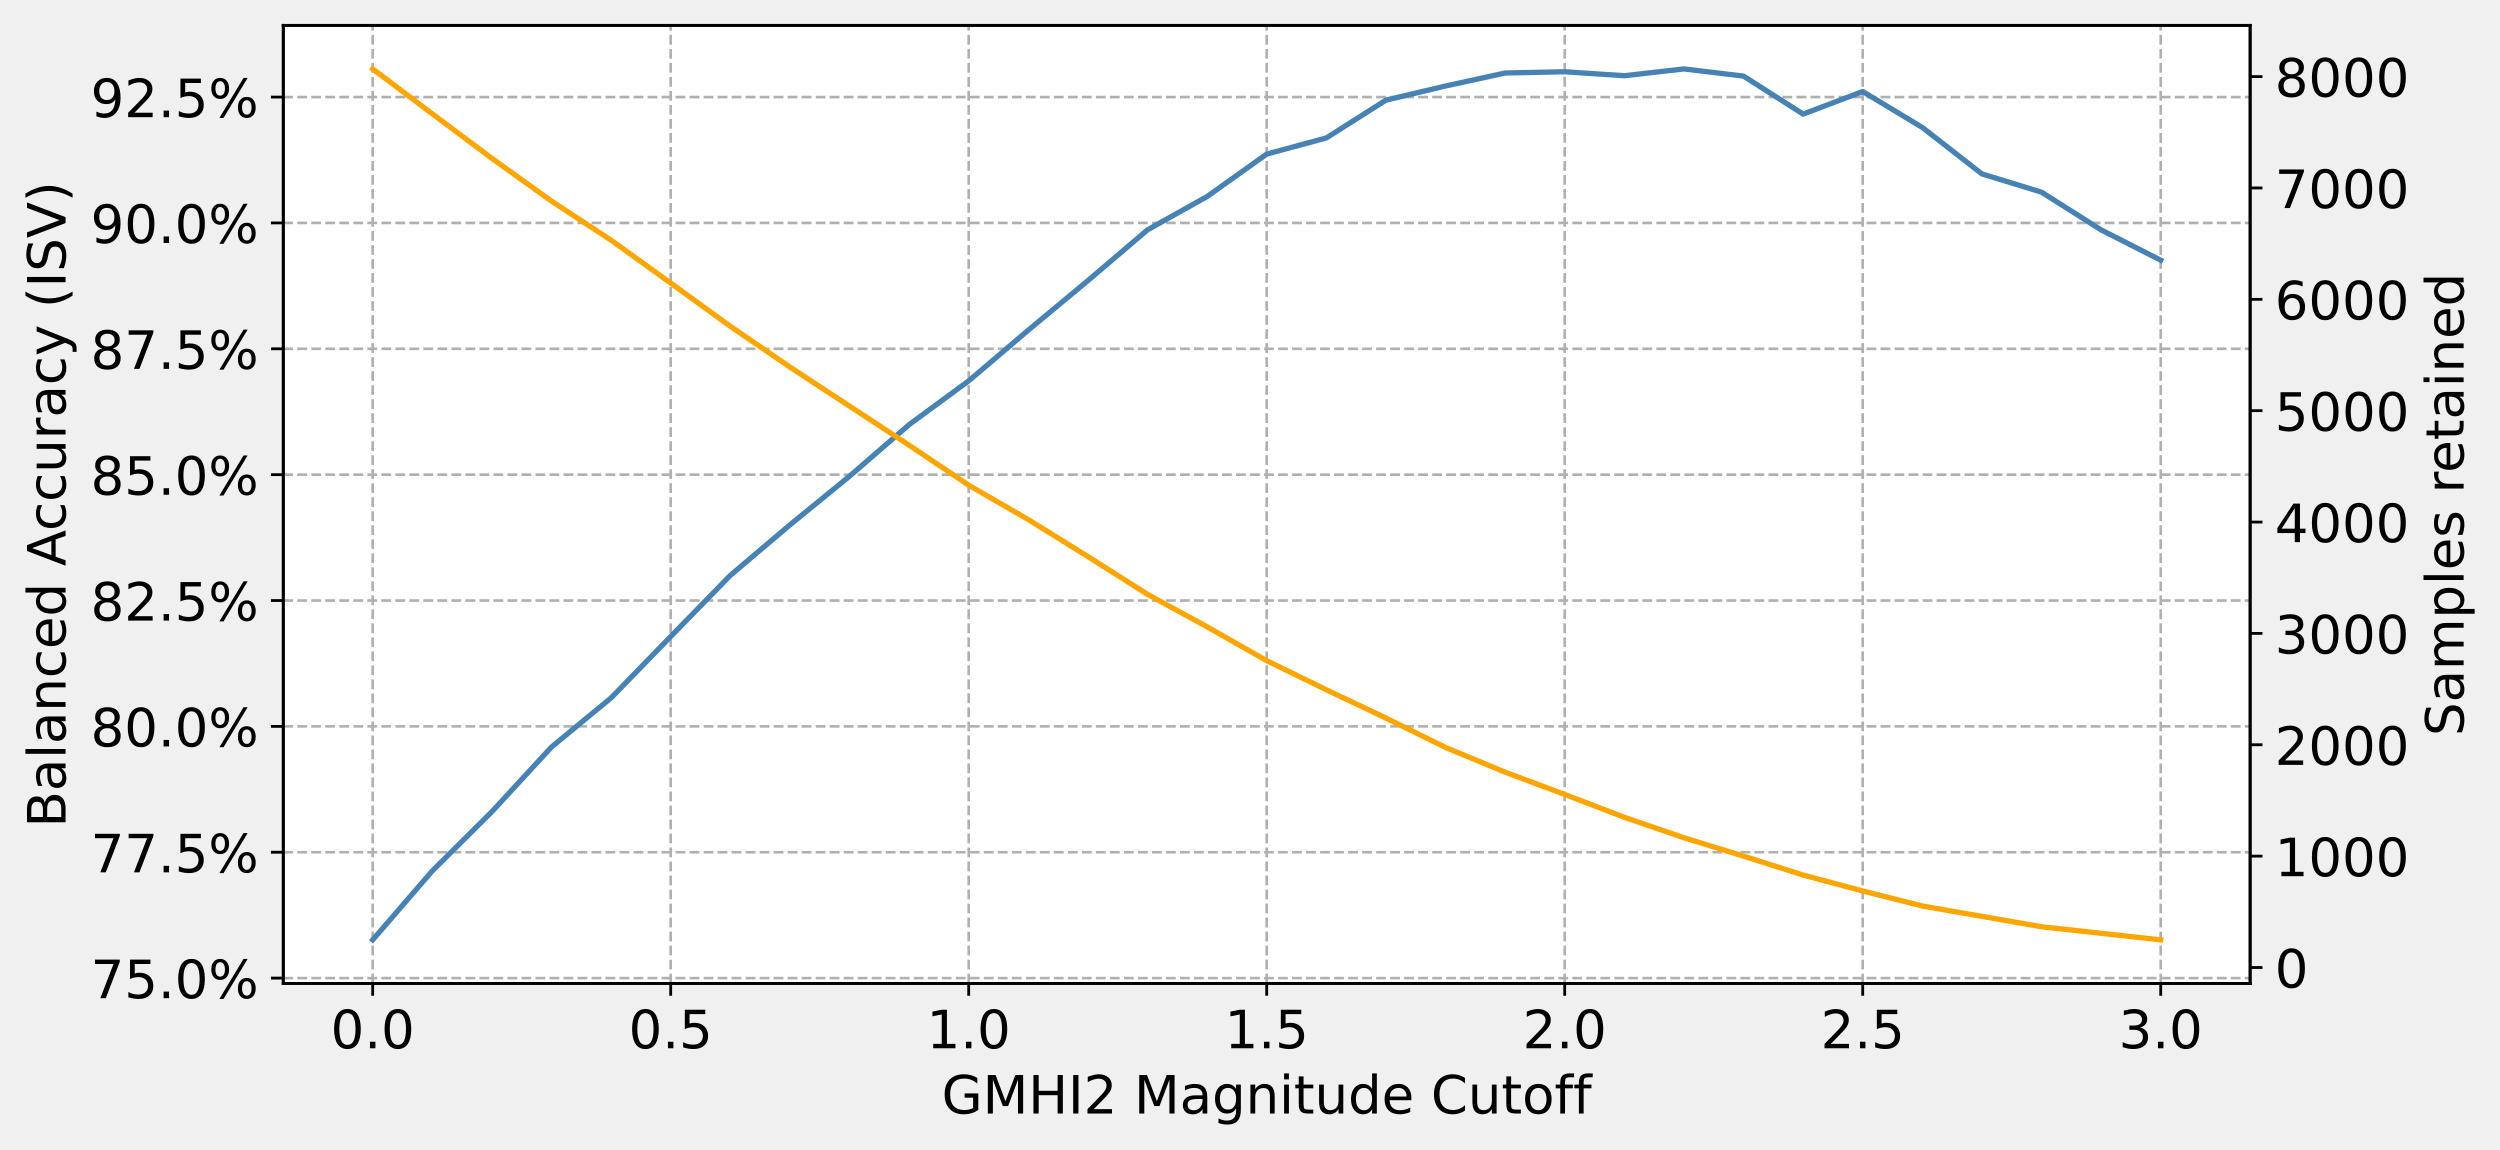
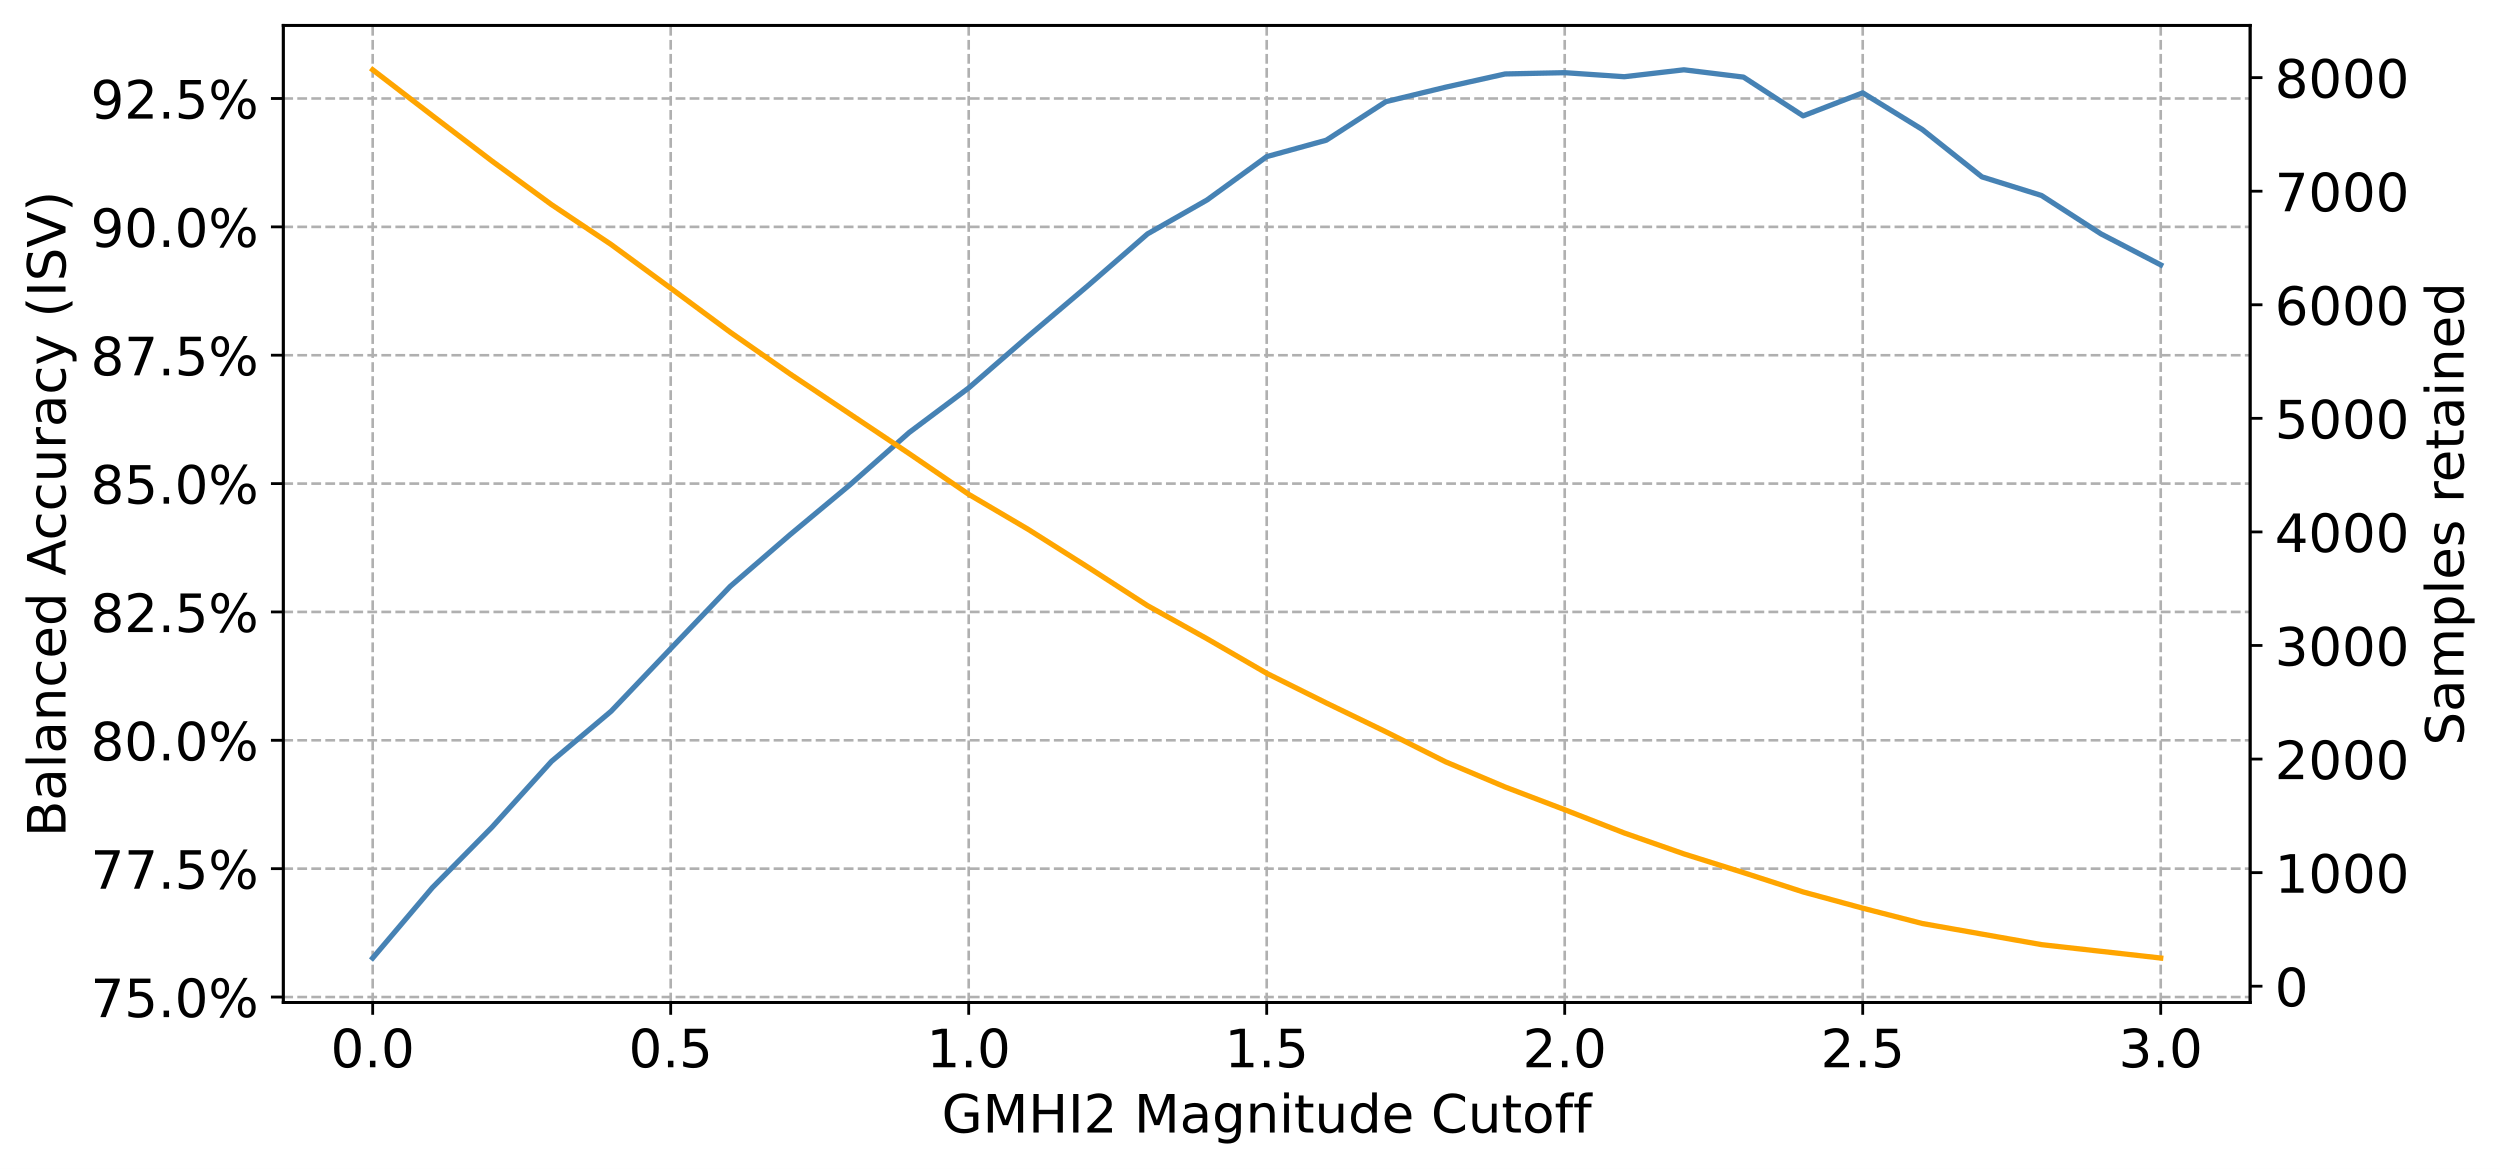
- <svg xmlns="http://www.w3.org/2000/svg" xmlns:xlink="http://www.w3.org/1999/xlink" height="326.234pt" version="1.1" viewBox="0 0 709.26 326.234" width="709.26pt">
+ <svg xmlns="http://www.w3.org/2000/svg" xmlns:xlink="http://www.w3.org/1999/xlink" width="709.26pt" height="331.634pt" viewBox="0 0 709.26 331.634" version="1.1">
  <defs>
-     <style type="text/css">*{stroke-linecap:butt;stroke-linejoin:round;}</style>
+     <style type="text/css">*{stroke-linejoin: round; stroke-linecap: butt}</style>
  </defs>
  <g id="figure_1">
    <g id="patch_1">
-       <path d="M 0 326.234  L 709.26 326.234  L 709.26 0  L 0 0  z " style="fill:none;" />
+       <path d="M 0 331.634  L 709.26 331.634  L 709.26 0  L 0 0  z " style="fill: #ffffff" />
    </g>
    <g id="axes_1">
      <g id="patch_2">
-         <path d="M 80.368 279  L 638.368 279  L 638.368 7.2  L 80.368 7.2  z " style="fill:#ffffff;" />
+         <path d="M 80.368 284.4  L 638.368 284.4  L 638.368 7.2  L 80.368 7.2  z " style="fill: #ffffff" />
      </g>
      <g id="matplotlib.axis_1">
        <g id="xtick_1">
          <g id="line2d_1">
-             <path clip-path="url(#p779a59336a)" d="M 105.732 279  L 105.732 7.2  " style="fill:none;stroke:#b0b0b0;stroke-dasharray:2.775,1.2;stroke-dashoffset:0;stroke-width:0.75;" />
+             <path d="M 105.732 284.4  L 105.732 7.2  " clip-path="url(#pf8bed04557)" style="fill: none; stroke-dasharray: 2.775,1.2; stroke-dashoffset: 0; stroke: #b0b0b0; stroke-width: 0.75" />
          </g>
          <g id="line2d_2">
            <defs>
-               <path d="M 0 0  L 0 3.5  " id="mf82a511b6c" style="stroke:#000000;stroke-width:0.8;" />
+               <path id="m801dc76830" d="M 0 0  L 0 3.5  " style="stroke: #000000; stroke-width: 0.8" />
            </defs>
            <g>
-               <use style="stroke:#000000;stroke-width:0.8;" x="105.732" xlink:href="#mf82a511b6c" y="279" />
+               <use xlink:href="#m801dc76830" x="105.732" y="284.4" style="stroke: #000000; stroke-width: 0.8" />
            </g>
          </g>
          <g id="text_1">
-             <text style="font-family:DejaVu Sans;font-size:15px;font-stretch:normal;font-style:normal;font-weight:normal;text-anchor:middle;" transform="rotate(-0, 105.7316, 297.3977)" x="105.732" y="297.398">0.0</text>
+             <text style="font: 15px 'DejaVu Sans', 'Bitstream Vera Sans', 'Computer Modern Sans Serif', 'Lucida Grande', 'Verdana', 'Geneva', 'Lucid', 'Arial', 'Helvetica', 'Avant Garde', sans-serif; text-anchor: middle" x="105.732" y="302.798" transform="rotate(-0 105.7316 302.7977)">0.0</text>
          </g>
        </g>
        <g id="xtick_2">
          <g id="line2d_3">
-             <path clip-path="url(#p779a59336a)" d="M 190.277 279  L 190.277 7.2  " style="fill:none;stroke:#b0b0b0;stroke-dasharray:2.775,1.2;stroke-dashoffset:0;stroke-width:0.75;" />
+             <path d="M 190.277 284.4  L 190.277 7.2  " clip-path="url(#pf8bed04557)" style="fill: none; stroke-dasharray: 2.775,1.2; stroke-dashoffset: 0; stroke: #b0b0b0; stroke-width: 0.75" />
          </g>
          <g id="line2d_4">
            <g>
-               <use style="stroke:#000000;stroke-width:0.8;" x="190.277" xlink:href="#mf82a511b6c" y="279" />
+               <use xlink:href="#m801dc76830" x="190.277" y="284.4" style="stroke: #000000; stroke-width: 0.8" />
            </g>
          </g>
          <g id="text_2">
-             <text style="font-family:DejaVu Sans;font-size:15px;font-stretch:normal;font-style:normal;font-weight:normal;text-anchor:middle;" transform="rotate(-0, 190.2771, 297.3977)" x="190.277" y="297.398">0.5</text>
+             <text style="font: 15px 'DejaVu Sans', 'Bitstream Vera Sans', 'Computer Modern Sans Serif', 'Lucida Grande', 'Verdana', 'Geneva', 'Lucid', 'Arial', 'Helvetica', 'Avant Garde', sans-serif; text-anchor: middle" x="190.277" y="302.798" transform="rotate(-0 190.2771 302.7977)">0.5</text>
          </g>
        </g>
        <g id="xtick_3">
          <g id="line2d_5">
-             <path clip-path="url(#p779a59336a)" d="M 274.823 279  L 274.823 7.2  " style="fill:none;stroke:#b0b0b0;stroke-dasharray:2.775,1.2;stroke-dashoffset:0;stroke-width:0.75;" />
+             <path d="M 274.823 284.4  L 274.823 7.2  " clip-path="url(#pf8bed04557)" style="fill: none; stroke-dasharray: 2.775,1.2; stroke-dashoffset: 0; stroke: #b0b0b0; stroke-width: 0.75" />
          </g>
          <g id="line2d_6">
            <g>
-               <use style="stroke:#000000;stroke-width:0.8;" x="274.823" xlink:href="#mf82a511b6c" y="279" />
+               <use xlink:href="#m801dc76830" x="274.823" y="284.4" style="stroke: #000000; stroke-width: 0.8" />
            </g>
          </g>
          <g id="text_3">
-             <text style="font-family:DejaVu Sans;font-size:15px;font-stretch:normal;font-style:normal;font-weight:normal;text-anchor:middle;" transform="rotate(-0, 274.8225, 297.3977)" x="274.823" y="297.398">1.0</text>
+             <text style="font: 15px 'DejaVu Sans', 'Bitstream Vera Sans', 'Computer Modern Sans Serif', 'Lucida Grande', 'Verdana', 'Geneva', 'Lucid', 'Arial', 'Helvetica', 'Avant Garde', sans-serif; text-anchor: middle" x="274.823" y="302.798" transform="rotate(-0 274.8225 302.7977)">1.0</text>
          </g>
        </g>
        <g id="xtick_4">
          <g id="line2d_7">
-             <path clip-path="url(#p779a59336a)" d="M 359.368 279  L 359.368 7.2  " style="fill:none;stroke:#b0b0b0;stroke-dasharray:2.775,1.2;stroke-dashoffset:0;stroke-width:0.75;" />
+             <path d="M 359.368 284.4  L 359.368 7.2  " clip-path="url(#pf8bed04557)" style="fill: none; stroke-dasharray: 2.775,1.2; stroke-dashoffset: 0; stroke: #b0b0b0; stroke-width: 0.75" />
          </g>
          <g id="line2d_8">
            <g>
-               <use style="stroke:#000000;stroke-width:0.8;" x="359.368" xlink:href="#mf82a511b6c" y="279" />
+               <use xlink:href="#m801dc76830" x="359.368" y="284.4" style="stroke: #000000; stroke-width: 0.8" />
            </g>
          </g>
          <g id="text_4">
-             <text style="font-family:DejaVu Sans;font-size:15px;font-stretch:normal;font-style:normal;font-weight:normal;text-anchor:middle;" transform="rotate(-0, 359.368, 297.3977)" x="359.368" y="297.398">1.5</text>
+             <text style="font: 15px 'DejaVu Sans', 'Bitstream Vera Sans', 'Computer Modern Sans Serif', 'Lucida Grande', 'Verdana', 'Geneva', 'Lucid', 'Arial', 'Helvetica', 'Avant Garde', sans-serif; text-anchor: middle" x="359.368" y="302.798" transform="rotate(-0 359.368 302.7977)">1.5</text>
          </g>
        </g>
        <g id="xtick_5">
          <g id="line2d_9">
-             <path clip-path="url(#p779a59336a)" d="M 443.913 279  L 443.913 7.2  " style="fill:none;stroke:#b0b0b0;stroke-dasharray:2.775,1.2;stroke-dashoffset:0;stroke-width:0.75;" />
+             <path d="M 443.913 284.4  L 443.913 7.2  " clip-path="url(#pf8bed04557)" style="fill: none; stroke-dasharray: 2.775,1.2; stroke-dashoffset: 0; stroke: #b0b0b0; stroke-width: 0.75" />
          </g>
          <g id="line2d_10">
            <g>
-               <use style="stroke:#000000;stroke-width:0.8;" x="443.913" xlink:href="#mf82a511b6c" y="279" />
+               <use xlink:href="#m801dc76830" x="443.913" y="284.4" style="stroke: #000000; stroke-width: 0.8" />
            </g>
          </g>
          <g id="text_5">
-             <text style="font-family:DejaVu Sans;font-size:15px;font-stretch:normal;font-style:normal;font-weight:normal;text-anchor:middle;" transform="rotate(-0, 443.9134, 297.3977)" x="443.913" y="297.398">2.0</text>
+             <text style="font: 15px 'DejaVu Sans', 'Bitstream Vera Sans', 'Computer Modern Sans Serif', 'Lucida Grande', 'Verdana', 'Geneva', 'Lucid', 'Arial', 'Helvetica', 'Avant Garde', sans-serif; text-anchor: middle" x="443.913" y="302.798" transform="rotate(-0 443.9134 302.7977)">2.0</text>
          </g>
        </g>
        <g id="xtick_6">
          <g id="line2d_11">
-             <path clip-path="url(#p779a59336a)" d="M 528.459 279  L 528.459 7.2  " style="fill:none;stroke:#b0b0b0;stroke-dasharray:2.775,1.2;stroke-dashoffset:0;stroke-width:0.75;" />
+             <path d="M 528.459 284.4  L 528.459 7.2  " clip-path="url(#pf8bed04557)" style="fill: none; stroke-dasharray: 2.775,1.2; stroke-dashoffset: 0; stroke: #b0b0b0; stroke-width: 0.75" />
          </g>
          <g id="line2d_12">
            <g>
-               <use style="stroke:#000000;stroke-width:0.8;" x="528.459" xlink:href="#mf82a511b6c" y="279" />
+               <use xlink:href="#m801dc76830" x="528.459" y="284.4" style="stroke: #000000; stroke-width: 0.8" />
            </g>
          </g>
          <g id="text_6">
-             <text style="font-family:DejaVu Sans;font-size:15px;font-stretch:normal;font-style:normal;font-weight:normal;text-anchor:middle;" transform="rotate(-0, 528.4589, 297.3977)" x="528.459" y="297.398">2.5</text>
+             <text style="font: 15px 'DejaVu Sans', 'Bitstream Vera Sans', 'Computer Modern Sans Serif', 'Lucida Grande', 'Verdana', 'Geneva', 'Lucid', 'Arial', 'Helvetica', 'Avant Garde', sans-serif; text-anchor: middle" x="528.459" y="302.798" transform="rotate(-0 528.4589 302.7977)">2.5</text>
          </g>
        </g>
        <g id="xtick_7">
          <g id="line2d_13">
-             <path clip-path="url(#p779a59336a)" d="M 613.004 279  L 613.004 7.2  " style="fill:none;stroke:#b0b0b0;stroke-dasharray:2.775,1.2;stroke-dashoffset:0;stroke-width:0.75;" />
+             <path d="M 613.004 284.4  L 613.004 7.2  " clip-path="url(#pf8bed04557)" style="fill: none; stroke-dasharray: 2.775,1.2; stroke-dashoffset: 0; stroke: #b0b0b0; stroke-width: 0.75" />
          </g>
          <g id="line2d_14">
            <g>
-               <use style="stroke:#000000;stroke-width:0.8;" x="613.004" xlink:href="#mf82a511b6c" y="279" />
+               <use xlink:href="#m801dc76830" x="613.004" y="284.4" style="stroke: #000000; stroke-width: 0.8" />
            </g>
          </g>
          <g id="text_7">
-             <text style="font-family:DejaVu Sans;font-size:15px;font-stretch:normal;font-style:normal;font-weight:normal;text-anchor:middle;" transform="rotate(-0, 613.0043, 297.3977)" x="613.004" y="297.398">3.0</text>
+             <text style="font: 15px 'DejaVu Sans', 'Bitstream Vera Sans', 'Computer Modern Sans Serif', 'Lucida Grande', 'Verdana', 'Geneva', 'Lucid', 'Arial', 'Helvetica', 'Avant Garde', sans-serif; text-anchor: middle" x="613.004" y="302.798" transform="rotate(-0 613.0043 302.7977)">3.0</text>
          </g>
        </g>
        <g id="text_8">
-           <text style="font-family:DejaVu Sans;font-size:15px;font-stretch:normal;font-style:normal;font-weight:normal;text-anchor:middle;" transform="rotate(-0, 359.368, 315.9148)" x="359.368" y="315.915">GMHI2 Magnitude Cutoff</text>
+           <text style="font: 15px 'DejaVu Sans', 'Bitstream Vera Sans', 'Computer Modern Sans Serif', 'Lucida Grande', 'Verdana', 'Geneva', 'Lucid', 'Arial', 'Helvetica', 'Avant Garde', sans-serif; text-anchor: middle" x="359.368" y="321.315" transform="rotate(-0 359.368 321.3148)">GMHI2 Magnitude Cutoff</text>
        </g>
      </g>
      <g id="matplotlib.axis_2">
        <g id="ytick_1">
          <g id="line2d_15">
-             <path clip-path="url(#p779a59336a)" d="M 80.368 277.491  L 638.368 277.491  " style="fill:none;stroke:#b0b0b0;stroke-dasharray:2.775,1.2;stroke-dashoffset:0;stroke-width:0.75;" />
+             <path d="M 80.368 282.861  L 638.368 282.861  " clip-path="url(#pf8bed04557)" style="fill: none; stroke-dasharray: 2.775,1.2; stroke-dashoffset: 0; stroke: #b0b0b0; stroke-width: 0.75" />
          </g>
          <g id="line2d_16">
            <defs>
-               <path d="M 0 0  L -3.5 0  " id="mec820585d6" style="stroke:#000000;stroke-width:0.8;" />
+               <path id="m9737bc3fe7" d="M 0 0  L -3.5 0  " style="stroke: #000000; stroke-width: 0.8" />
            </defs>
            <g>
-               <use style="stroke:#000000;stroke-width:0.8;" x="80.368" xlink:href="#mec820585d6" y="277.491" />
+               <use xlink:href="#m9737bc3fe7" x="80.368" y="282.861" style="stroke: #000000; stroke-width: 0.8" />
            </g>
          </g>
          <g id="text_9">
-             <text style="font-family:DejaVu Sans;font-size:15px;font-stretch:normal;font-style:normal;font-weight:normal;text-anchor:end;" transform="rotate(-0, 73.36797, 283.1897)" x="73.368" y="283.19">75.0%</text>
+             <text style="font: 15px 'DejaVu Sans', 'Bitstream Vera Sans', 'Computer Modern Sans Serif', 'Lucida Grande', 'Verdana', 'Geneva', 'Lucid', 'Arial', 'Helvetica', 'Avant Garde', sans-serif; text-anchor: end" x="73.368" y="288.56" transform="rotate(-0 73.36797 288.5597)">75.0%</text>
          </g>
        </g>
        <g id="ytick_2">
          <g id="line2d_17">
-             <path clip-path="url(#p779a59336a)" d="M 80.368 241.784  L 638.368 241.784  " style="fill:none;stroke:#b0b0b0;stroke-dasharray:2.775,1.2;stroke-dashoffset:0;stroke-width:0.75;" />
+             <path d="M 80.368 246.444  L 638.368 246.444  " clip-path="url(#pf8bed04557)" style="fill: none; stroke-dasharray: 2.775,1.2; stroke-dashoffset: 0; stroke: #b0b0b0; stroke-width: 0.75" />
          </g>
          <g id="line2d_18">
            <g>
-               <use style="stroke:#000000;stroke-width:0.8;" x="80.368" xlink:href="#mec820585d6" y="241.784" />
+               <use xlink:href="#m9737bc3fe7" x="80.368" y="246.444" style="stroke: #000000; stroke-width: 0.8" />
            </g>
          </g>
          <g id="text_10">
-             <text style="font-family:DejaVu Sans;font-size:15px;font-stretch:normal;font-style:normal;font-weight:normal;text-anchor:end;" transform="rotate(-0, 73.36797, 247.4826)" x="73.368" y="247.483">77.5%</text>
+             <text style="font: 15px 'DejaVu Sans', 'Bitstream Vera Sans', 'Computer Modern Sans Serif', 'Lucida Grande', 'Verdana', 'Geneva', 'Lucid', 'Arial', 'Helvetica', 'Avant Garde', sans-serif; text-anchor: end" x="73.368" y="252.143" transform="rotate(-0 73.36797 252.1432)">77.5%</text>
          </g>
        </g>
        <g id="ytick_3">
          <g id="line2d_19">
-             <path clip-path="url(#p779a59336a)" d="M 80.368 206.077  L 638.368 206.077  " style="fill:none;stroke:#b0b0b0;stroke-dasharray:2.775,1.2;stroke-dashoffset:0;stroke-width:0.75;" />
+             <path d="M 80.368 210.028  L 638.368 210.028  " clip-path="url(#pf8bed04557)" style="fill: none; stroke-dasharray: 2.775,1.2; stroke-dashoffset: 0; stroke: #b0b0b0; stroke-width: 0.75" />
          </g>
          <g id="line2d_20">
            <g>
-               <use style="stroke:#000000;stroke-width:0.8;" x="80.368" xlink:href="#mec820585d6" y="206.077" />
+               <use xlink:href="#m9737bc3fe7" x="80.368" y="210.028" style="stroke: #000000; stroke-width: 0.8" />
            </g>
          </g>
          <g id="text_11">
-             <text style="font-family:DejaVu Sans;font-size:15px;font-stretch:normal;font-style:normal;font-weight:normal;text-anchor:end;" transform="rotate(-0, 73.36797, 211.7754)" x="73.368" y="211.775">80.0%</text>
+             <text style="font: 15px 'DejaVu Sans', 'Bitstream Vera Sans', 'Computer Modern Sans Serif', 'Lucida Grande', 'Verdana', 'Geneva', 'Lucid', 'Arial', 'Helvetica', 'Avant Garde', sans-serif; text-anchor: end" x="73.368" y="215.727" transform="rotate(-0 73.36797 215.7266)">80.0%</text>
          </g>
        </g>
        <g id="ytick_4">
          <g id="line2d_21">
-             <path clip-path="url(#p779a59336a)" d="M 80.368 170.369  L 638.368 170.369  " style="fill:none;stroke:#b0b0b0;stroke-dasharray:2.775,1.2;stroke-dashoffset:0;stroke-width:0.75;" />
+             <path d="M 80.368 173.611  L 638.368 173.611  " clip-path="url(#pf8bed04557)" style="fill: none; stroke-dasharray: 2.775,1.2; stroke-dashoffset: 0; stroke: #b0b0b0; stroke-width: 0.75" />
          </g>
          <g id="line2d_22">
            <g>
-               <use style="stroke:#000000;stroke-width:0.8;" x="80.368" xlink:href="#mec820585d6" y="170.369" />
+               <use xlink:href="#m9737bc3fe7" x="80.368" y="173.611" style="stroke: #000000; stroke-width: 0.8" />
            </g>
          </g>
          <g id="text_12">
-             <text style="font-family:DejaVu Sans;font-size:15px;font-stretch:normal;font-style:normal;font-weight:normal;text-anchor:end;" transform="rotate(-0, 73.36797, 176.0683)" x="73.368" y="176.068">82.5%</text>
+             <text style="font: 15px 'DejaVu Sans', 'Bitstream Vera Sans', 'Computer Modern Sans Serif', 'Lucida Grande', 'Verdana', 'Geneva', 'Lucid', 'Arial', 'Helvetica', 'Avant Garde', sans-serif; text-anchor: end" x="73.368" y="179.31" transform="rotate(-0 73.36797 179.3101)">82.5%</text>
          </g>
        </g>
        <g id="ytick_5">
          <g id="line2d_23">
-             <path clip-path="url(#p779a59336a)" d="M 80.368 134.662  L 638.368 134.662  " style="fill:none;stroke:#b0b0b0;stroke-dasharray:2.775,1.2;stroke-dashoffset:0;stroke-width:0.75;" />
+             <path d="M 80.368 137.195  L 638.368 137.195  " clip-path="url(#pf8bed04557)" style="fill: none; stroke-dasharray: 2.775,1.2; stroke-dashoffset: 0; stroke: #b0b0b0; stroke-width: 0.75" />
          </g>
          <g id="line2d_24">
            <g>
-               <use style="stroke:#000000;stroke-width:0.8;" x="80.368" xlink:href="#mec820585d6" y="134.662" />
+               <use xlink:href="#m9737bc3fe7" x="80.368" y="137.195" style="stroke: #000000; stroke-width: 0.8" />
            </g>
          </g>
          <g id="text_13">
-             <text style="font-family:DejaVu Sans;font-size:15px;font-stretch:normal;font-style:normal;font-weight:normal;text-anchor:end;" transform="rotate(-0, 73.36797, 140.3612)" x="73.368" y="140.361">85.0%</text>
+             <text style="font: 15px 'DejaVu Sans', 'Bitstream Vera Sans', 'Computer Modern Sans Serif', 'Lucida Grande', 'Verdana', 'Geneva', 'Lucid', 'Arial', 'Helvetica', 'Avant Garde', sans-serif; text-anchor: end" x="73.368" y="142.894" transform="rotate(-0 73.36797 142.8935)">85.0%</text>
          </g>
        </g>
        <g id="ytick_6">
          <g id="line2d_25">
-             <path clip-path="url(#p779a59336a)" d="M 80.368 98.955  L 638.368 98.955  " style="fill:none;stroke:#b0b0b0;stroke-dasharray:2.775,1.2;stroke-dashoffset:0;stroke-width:0.75;" />
+             <path d="M 80.368 100.778  L 638.368 100.778  " clip-path="url(#pf8bed04557)" style="fill: none; stroke-dasharray: 2.775,1.2; stroke-dashoffset: 0; stroke: #b0b0b0; stroke-width: 0.75" />
          </g>
          <g id="line2d_26">
            <g>
-               <use style="stroke:#000000;stroke-width:0.8;" x="80.368" xlink:href="#mec820585d6" y="98.955" />
+               <use xlink:href="#m9737bc3fe7" x="80.368" y="100.778" style="stroke: #000000; stroke-width: 0.8" />
            </g>
          </g>
          <g id="text_14">
-             <text style="font-family:DejaVu Sans;font-size:15px;font-stretch:normal;font-style:normal;font-weight:normal;text-anchor:end;" transform="rotate(-0, 73.36797, 104.654)" x="73.368" y="104.654">87.5%</text>
+             <text style="font: 15px 'DejaVu Sans', 'Bitstream Vera Sans', 'Computer Modern Sans Serif', 'Lucida Grande', 'Verdana', 'Geneva', 'Lucid', 'Arial', 'Helvetica', 'Avant Garde', sans-serif; text-anchor: end" x="73.368" y="106.477" transform="rotate(-0 73.36797 106.477)">87.5%</text>
          </g>
        </g>
        <g id="ytick_7">
          <g id="line2d_27">
-             <path clip-path="url(#p779a59336a)" d="M 80.368 63.248  L 638.368 63.248  " style="fill:none;stroke:#b0b0b0;stroke-dasharray:2.775,1.2;stroke-dashoffset:0;stroke-width:0.75;" />
+             <path d="M 80.368 64.362  L 638.368 64.362  " clip-path="url(#pf8bed04557)" style="fill: none; stroke-dasharray: 2.775,1.2; stroke-dashoffset: 0; stroke: #b0b0b0; stroke-width: 0.75" />
          </g>
          <g id="line2d_28">
            <g>
-               <use style="stroke:#000000;stroke-width:0.8;" x="80.368" xlink:href="#mec820585d6" y="63.248" />
+               <use xlink:href="#m9737bc3fe7" x="80.368" y="64.362" style="stroke: #000000; stroke-width: 0.8" />
            </g>
          </g>
          <g id="text_15">
-             <text style="font-family:DejaVu Sans;font-size:15px;font-stretch:normal;font-style:normal;font-weight:normal;text-anchor:end;" transform="rotate(-0, 73.36797, 68.9469)" x="73.368" y="68.947">90.0%</text>
+             <text style="font: 15px 'DejaVu Sans', 'Bitstream Vera Sans', 'Computer Modern Sans Serif', 'Lucida Grande', 'Verdana', 'Geneva', 'Lucid', 'Arial', 'Helvetica', 'Avant Garde', sans-serif; text-anchor: end" x="73.368" y="70.06" transform="rotate(-0 73.36797 70.06044)">90.0%</text>
          </g>
        </g>
        <g id="ytick_8">
          <g id="line2d_29">
-             <path clip-path="url(#p779a59336a)" d="M 80.368 27.541  L 638.368 27.541  " style="fill:none;stroke:#b0b0b0;stroke-dasharray:2.775,1.2;stroke-dashoffset:0;stroke-width:0.75;" />
+             <path d="M 80.368 27.945  L 638.368 27.945  " clip-path="url(#pf8bed04557)" style="fill: none; stroke-dasharray: 2.775,1.2; stroke-dashoffset: 0; stroke: #b0b0b0; stroke-width: 0.75" />
          </g>
          <g id="line2d_30">
            <g>
-               <use style="stroke:#000000;stroke-width:0.8;" x="80.368" xlink:href="#mec820585d6" y="27.541" />
+               <use xlink:href="#m9737bc3fe7" x="80.368" y="27.945" style="stroke: #000000; stroke-width: 0.8" />
            </g>
          </g>
          <g id="text_16">
-             <text style="font-family:DejaVu Sans;font-size:15px;font-stretch:normal;font-style:normal;font-weight:normal;text-anchor:end;" transform="rotate(-0, 73.36797, 33.23977)" x="73.368" y="33.24">92.5%</text>
+             <text style="font: 15px 'DejaVu Sans', 'Bitstream Vera Sans', 'Computer Modern Sans Serif', 'Lucida Grande', 'Verdana', 'Geneva', 'Lucid', 'Arial', 'Helvetica', 'Avant Garde', sans-serif; text-anchor: end" x="73.368" y="33.644" transform="rotate(-0 73.36797 33.6439)">92.5%</text>
          </g>
        </g>
        <g id="text_17">
-           <text style="font-family:DejaVu Sans;font-size:15px;font-stretch:normal;font-style:normal;font-weight:normal;text-anchor:middle;" transform="rotate(-90, 18.59766, 143.1)" x="18.598" y="143.1">Balanced Accuracy (ISV)</text>
+           <text style="font: 15px 'DejaVu Sans', 'Bitstream Vera Sans', 'Computer Modern Sans Serif', 'Lucida Grande', 'Verdana', 'Geneva', 'Lucid', 'Arial', 'Helvetica', 'Avant Garde', sans-serif; text-anchor: middle" x="18.598" y="145.8" transform="rotate(-90 18.59766 145.8)">Balanced Accuracy (ISV)</text>
        </g>
      </g>
      <g id="line2d_31">
-         <path clip-path="url(#p779a59336a)" d="M 105.732 266.645  L 122.641 247.081  L 139.55 230.277  L 156.459 211.937  L 173.368 197.997  L 190.277 180.585  L 207.186 163.239  L 224.095 148.915  L 241.004 135.113  L 257.913 120.471  L 274.823 108.053  L 291.732 93.66  L 308.641 79.61  L 325.55 65.207  L 342.459 55.755  L 359.368 43.708  L 376.277 39.137  L 393.186 28.419  L 410.095 24.401  L 427.004 20.714  L 443.913 20.357  L 460.823 21.482  L 477.732 19.555  L 494.641 21.59  L 511.55 32.367  L 528.459 25.966  L 545.368 36.166  L 562.277 49.339  L 579.186 54.52  L 596.095 65.222  L 613.004 73.825  " style="fill:none;stroke:#4682b4;stroke-linecap:square;stroke-width:1.5;" />
+         <path d="M 105.732 271.8  L 122.641 251.847  L 139.55 234.709  L 156.459 216.005  L 173.368 201.787  L 190.277 184.03  L 207.186 166.339  L 224.095 151.731  L 241.004 137.654  L 257.913 122.721  L 274.823 110.057  L 291.732 95.378  L 308.641 81.049  L 325.55 66.36  L 342.459 56.72  L 359.368 44.433  L 376.277 39.772  L 393.186 28.84  L 410.095 24.742  L 427.004 20.983  L 443.913 20.618  L 460.823 21.766  L 477.732 19.8  L 494.641 21.876  L 511.55 32.867  L 528.459 26.339  L 545.368 36.742  L 562.277 50.176  L 579.186 55.46  L 596.095 66.375  L 613.004 75.148  " clip-path="url(#pf8bed04557)" style="fill: none; stroke: #4682b4; stroke-width: 1.5; stroke-linecap: square" />
      </g>
      <g id="patch_3">
-         <path d="M 80.368 279  L 80.368 7.2  " style="fill:none;stroke:#000000;stroke-linecap:square;stroke-linejoin:miter;stroke-width:0.8;" />
+         <path d="M 80.368 284.4  L 80.368 7.2  " style="fill: none; stroke: #000000; stroke-width: 0.8; stroke-linejoin: miter; stroke-linecap: square" />
      </g>
      <g id="patch_4">
-         <path d="M 638.368 279  L 638.368 7.2  " style="fill:none;stroke:#000000;stroke-linecap:square;stroke-linejoin:miter;stroke-width:0.8;" />
+         <path d="M 638.368 284.4  L 638.368 7.2  " style="fill: none; stroke: #000000; stroke-width: 0.8; stroke-linejoin: miter; stroke-linecap: square" />
      </g>
      <g id="patch_5">
-         <path d="M 80.368 279  L 638.368 279  " style="fill:none;stroke:#000000;stroke-linecap:square;stroke-linejoin:miter;stroke-width:0.8;" />
+         <path d="M 80.368 284.4  L 638.368 284.4  " style="fill: none; stroke: #000000; stroke-width: 0.8; stroke-linejoin: miter; stroke-linecap: square" />
      </g>
      <g id="patch_6">
-         <path d="M 80.368 7.2  L 638.368 7.2  " style="fill:none;stroke:#000000;stroke-linecap:square;stroke-linejoin:miter;stroke-width:0.8;" />
+         <path d="M 80.368 7.2  L 638.368 7.2  " style="fill: none; stroke: #000000; stroke-width: 0.8; stroke-linejoin: miter; stroke-linecap: square" />
      </g>
    </g>
    <g id="axes_2">
      <g id="matplotlib.axis_3">
        <g id="ytick_9">
          <g id="line2d_32">
            <defs>
-               <path d="M 0 0  L 3.5 0  " id="maf1093e7e8" style="stroke:#000000;stroke-width:0.8;" />
+               <path id="mc6a749edd0" d="M 0 0  L 3.5 0  " style="stroke: #000000; stroke-width: 0.8" />
            </defs>
            <g>
-               <use style="stroke:#000000;stroke-width:0.8;" x="638.368" xlink:href="#maf1093e7e8" y="274.481" />
+               <use xlink:href="#mc6a749edd0" x="638.368" y="279.791" style="stroke: #000000; stroke-width: 0.8" />
            </g>
          </g>
          <g id="text_18">
-             <text style="font-family:DejaVu Sans;font-size:15px;font-stretch:normal;font-style:normal;font-weight:normal;text-anchor:start;" transform="rotate(-0, 645.368, 280.1794)" x="645.368" y="280.179">0</text>
+             <text style="font: 15px 'DejaVu Sans', 'Bitstream Vera Sans', 'Computer Modern Sans Serif', 'Lucida Grande', 'Verdana', 'Geneva', 'Lucid', 'Arial', 'Helvetica', 'Avant Garde', sans-serif; text-anchor: start" x="645.368" y="285.49" transform="rotate(-0 645.368 285.4896)">0</text>
          </g>
        </g>
        <g id="ytick_10">
          <g id="line2d_33">
            <g>
-               <use style="stroke:#000000;stroke-width:0.8;" x="638.368" xlink:href="#maf1093e7e8" y="242.887" />
+               <use xlink:href="#mc6a749edd0" x="638.368" y="247.57" style="stroke: #000000; stroke-width: 0.8" />
            </g>
          </g>
          <g id="text_19">
-             <text style="font-family:DejaVu Sans;font-size:15px;font-stretch:normal;font-style:normal;font-weight:normal;text-anchor:start;" transform="rotate(-0, 645.368, 248.5861)" x="645.368" y="248.586">1000</text>
+             <text style="font: 15px 'DejaVu Sans', 'Bitstream Vera Sans', 'Computer Modern Sans Serif', 'Lucida Grande', 'Verdana', 'Geneva', 'Lucid', 'Arial', 'Helvetica', 'Avant Garde', sans-serif; text-anchor: start" x="645.368" y="253.269" transform="rotate(-0 645.368 253.2687)">1000</text>
          </g>
        </g>
        <g id="ytick_11">
          <g id="line2d_34">
            <g>
-               <use style="stroke:#000000;stroke-width:0.8;" x="638.368" xlink:href="#maf1093e7e8" y="211.294" />
+               <use xlink:href="#mc6a749edd0" x="638.368" y="215.349" style="stroke: #000000; stroke-width: 0.8" />
            </g>
          </g>
          <g id="text_20">
-             <text style="font-family:DejaVu Sans;font-size:15px;font-stretch:normal;font-style:normal;font-weight:normal;text-anchor:start;" transform="rotate(-0, 645.368, 216.9929)" x="645.368" y="216.993">2000</text>
+             <text style="font: 15px 'DejaVu Sans', 'Bitstream Vera Sans', 'Computer Modern Sans Serif', 'Lucida Grande', 'Verdana', 'Geneva', 'Lucid', 'Arial', 'Helvetica', 'Avant Garde', sans-serif; text-anchor: start" x="645.368" y="221.048" transform="rotate(-0 645.368 221.0477)">2000</text>
          </g>
        </g>
        <g id="ytick_12">
          <g id="line2d_35">
            <g>
-               <use style="stroke:#000000;stroke-width:0.8;" x="638.368" xlink:href="#maf1093e7e8" y="179.701" />
+               <use xlink:href="#mc6a749edd0" x="638.368" y="183.128" style="stroke: #000000; stroke-width: 0.8" />
            </g>
          </g>
          <g id="text_21">
-             <text style="font-family:DejaVu Sans;font-size:15px;font-stretch:normal;font-style:normal;font-weight:normal;text-anchor:start;" transform="rotate(-0, 645.368, 185.3996)" x="645.368" y="185.4">3000</text>
+             <text style="font: 15px 'DejaVu Sans', 'Bitstream Vera Sans', 'Computer Modern Sans Serif', 'Lucida Grande', 'Verdana', 'Geneva', 'Lucid', 'Arial', 'Helvetica', 'Avant Garde', sans-serif; text-anchor: start" x="645.368" y="188.827" transform="rotate(-0 645.368 188.8268)">3000</text>
          </g>
        </g>
        <g id="ytick_13">
          <g id="line2d_36">
            <g>
-               <use style="stroke:#000000;stroke-width:0.8;" x="638.368" xlink:href="#maf1093e7e8" y="148.108" />
+               <use xlink:href="#mc6a749edd0" x="638.368" y="150.907" style="stroke: #000000; stroke-width: 0.8" />
            </g>
          </g>
          <g id="text_22">
-             <text style="font-family:DejaVu Sans;font-size:15px;font-stretch:normal;font-style:normal;font-weight:normal;text-anchor:start;" transform="rotate(-0, 645.368, 153.8064)" x="645.368" y="153.806">4000</text>
+             <text style="font: 15px 'DejaVu Sans', 'Bitstream Vera Sans', 'Computer Modern Sans Serif', 'Lucida Grande', 'Verdana', 'Geneva', 'Lucid', 'Arial', 'Helvetica', 'Avant Garde', sans-serif; text-anchor: start" x="645.368" y="156.606" transform="rotate(-0 645.368 156.6058)">4000</text>
          </g>
        </g>
        <g id="ytick_14">
          <g id="line2d_37">
            <g>
-               <use style="stroke:#000000;stroke-width:0.8;" x="638.368" xlink:href="#maf1093e7e8" y="116.514" />
+               <use xlink:href="#mc6a749edd0" x="638.368" y="118.686" style="stroke: #000000; stroke-width: 0.8" />
            </g>
          </g>
          <g id="text_23">
-             <text style="font-family:DejaVu Sans;font-size:15px;font-stretch:normal;font-style:normal;font-weight:normal;text-anchor:start;" transform="rotate(-0, 645.368, 122.2131)" x="645.368" y="122.213">5000</text>
+             <text style="font: 15px 'DejaVu Sans', 'Bitstream Vera Sans', 'Computer Modern Sans Serif', 'Lucida Grande', 'Verdana', 'Geneva', 'Lucid', 'Arial', 'Helvetica', 'Avant Garde', sans-serif; text-anchor: start" x="645.368" y="124.385" transform="rotate(-0 645.368 124.3849)">5000</text>
          </g>
        </g>
        <g id="ytick_15">
          <g id="line2d_38">
            <g>
-               <use style="stroke:#000000;stroke-width:0.8;" x="638.368" xlink:href="#maf1093e7e8" y="84.921" />
+               <use xlink:href="#mc6a749edd0" x="638.368" y="86.465" style="stroke: #000000; stroke-width: 0.8" />
            </g>
          </g>
          <g id="text_24">
-             <text style="font-family:DejaVu Sans;font-size:15px;font-stretch:normal;font-style:normal;font-weight:normal;text-anchor:start;" transform="rotate(-0, 645.368, 90.61983)" x="645.368" y="90.62">6000</text>
+             <text style="font: 15px 'DejaVu Sans', 'Bitstream Vera Sans', 'Computer Modern Sans Serif', 'Lucida Grande', 'Verdana', 'Geneva', 'Lucid', 'Arial', 'Helvetica', 'Avant Garde', sans-serif; text-anchor: start" x="645.368" y="92.164" transform="rotate(-0 645.368 92.16396)">6000</text>
          </g>
        </g>
        <g id="ytick_16">
          <g id="line2d_39">
            <g>
-               <use style="stroke:#000000;stroke-width:0.8;" x="638.368" xlink:href="#maf1093e7e8" y="53.328" />
+               <use xlink:href="#mc6a749edd0" x="638.368" y="54.244" style="stroke: #000000; stroke-width: 0.8" />
            </g>
          </g>
          <g id="text_25">
-             <text style="font-family:DejaVu Sans;font-size:15px;font-stretch:normal;font-style:normal;font-weight:normal;text-anchor:start;" transform="rotate(-0, 645.368, 59.02657)" x="645.368" y="59.027">7000</text>
+             <text style="font: 15px 'DejaVu Sans', 'Bitstream Vera Sans', 'Computer Modern Sans Serif', 'Lucida Grande', 'Verdana', 'Geneva', 'Lucid', 'Arial', 'Helvetica', 'Avant Garde', sans-serif; text-anchor: start" x="645.368" y="59.943" transform="rotate(-0 645.368 59.94302)">7000</text>
          </g>
        </g>
        <g id="ytick_17">
          <g id="line2d_40">
            <g>
-               <use style="stroke:#000000;stroke-width:0.8;" x="638.368" xlink:href="#maf1093e7e8" y="21.734" />
+               <use xlink:href="#mc6a749edd0" x="638.368" y="22.023" style="stroke: #000000; stroke-width: 0.8" />
            </g>
          </g>
          <g id="text_26">
-             <text style="font-family:DejaVu Sans;font-size:15px;font-stretch:normal;font-style:normal;font-weight:normal;text-anchor:start;" transform="rotate(-0, 645.368, 27.43331)" x="645.368" y="27.433">8000</text>
+             <text style="font: 15px 'DejaVu Sans', 'Bitstream Vera Sans', 'Computer Modern Sans Serif', 'Lucida Grande', 'Verdana', 'Geneva', 'Lucid', 'Arial', 'Helvetica', 'Avant Garde', sans-serif; text-anchor: start" x="645.368" y="27.722" transform="rotate(-0 645.368 27.72207)">8000</text>
          </g>
        </g>
        <g id="text_27">
-           <text style="font-family:DejaVu Sans;font-size:15px;font-stretch:normal;font-style:normal;font-weight:normal;text-anchor:middle;" transform="rotate(-90, 698.9406, 143.1)" x="698.941" y="143.1">Samples retained</text>
+           <text style="font: 15px 'DejaVu Sans', 'Bitstream Vera Sans', 'Computer Modern Sans Serif', 'Lucida Grande', 'Verdana', 'Geneva', 'Lucid', 'Arial', 'Helvetica', 'Avant Garde', sans-serif; text-anchor: middle" x="698.941" y="145.8" transform="rotate(-90 698.9406 145.8)">Samples retained</text>
        </g>
      </g>
      <g id="line2d_41">
-         <path clip-path="url(#p779a59336a)" d="M 105.732 19.555  L 122.641 32.287  L 139.55 44.924  L 156.459 57.056  L 173.368 68.145  L 190.277 80.308  L 207.186 92.567  L 224.095 104.13  L 241.004 115.219  L 257.913 126.308  L 274.823 137.65  L 291.732 147.412  L 308.641 157.901  L 325.55 168.612  L 342.459 177.837  L 359.368 187.441  L 376.277 195.687  L 393.186 203.712  L 410.095 212.052  L 427.004 219.066  L 443.913 225.385  L 460.823 231.861  L 477.732 237.674  L 494.641 242.887  L 511.55 248.258  L 528.459 252.776  L 545.368 257.041  L 562.277 259.979  L 579.186 262.917  L 596.095 264.781  L 613.004 266.645  " style="fill:none;stroke:#ffa500;stroke-linecap:square;stroke-width:1.5;" />
+         <path d="M 105.732 19.8  L 122.641 32.785  L 139.55 45.673  L 156.459 58.046  L 173.368 69.356  L 190.277 81.761  L 207.186 94.263  L 224.095 106.055  L 241.004 117.365  L 257.913 128.675  L 274.823 140.242  L 291.732 150.198  L 308.641 160.896  L 325.55 171.818  L 342.459 181.227  L 359.368 191.022  L 376.277 199.432  L 393.186 207.616  L 410.095 216.122  L 427.004 223.275  L 443.913 229.719  L 460.823 236.325  L 477.732 242.253  L 494.641 247.57  L 511.55 253.047  L 528.459 257.655  L 545.368 262.005  L 562.277 265.001  L 579.186 267.998  L 596.095 269.899  L 613.004 271.8  " clip-path="url(#pf8bed04557)" style="fill: none; stroke: #ffa500; stroke-width: 1.5; stroke-linecap: square" />
      </g>
      <g id="patch_7">
-         <path d="M 80.368 279  L 80.368 7.2  " style="fill:none;stroke:#000000;stroke-linecap:square;stroke-linejoin:miter;stroke-width:0.8;" />
+         <path d="M 80.368 284.4  L 80.368 7.2  " style="fill: none; stroke: #000000; stroke-width: 0.8; stroke-linejoin: miter; stroke-linecap: square" />
      </g>
      <g id="patch_8">
-         <path d="M 638.368 279  L 638.368 7.2  " style="fill:none;stroke:#000000;stroke-linecap:square;stroke-linejoin:miter;stroke-width:0.8;" />
+         <path d="M 638.368 284.4  L 638.368 7.2  " style="fill: none; stroke: #000000; stroke-width: 0.8; stroke-linejoin: miter; stroke-linecap: square" />
      </g>
      <g id="patch_9">
-         <path d="M 80.368 279  L 638.368 279  " style="fill:none;stroke:#000000;stroke-linecap:square;stroke-linejoin:miter;stroke-width:0.8;" />
+         <path d="M 80.368 284.4  L 638.368 284.4  " style="fill: none; stroke: #000000; stroke-width: 0.8; stroke-linejoin: miter; stroke-linecap: square" />
      </g>
      <g id="patch_10">
-         <path d="M 80.368 7.2  L 638.368 7.2  " style="fill:none;stroke:#000000;stroke-linecap:square;stroke-linejoin:miter;stroke-width:0.8;" />
+         <path d="M 80.368 7.2  L 638.368 7.2  " style="fill: none; stroke: #000000; stroke-width: 0.8; stroke-linejoin: miter; stroke-linecap: square" />
      </g>
    </g>
  </g>
  <defs>
-     <clipPath id="p779a59336a">
-       <rect height="271.8" width="558" x="80.368" y="7.2" />
+     <clipPath id="pf8bed04557">
+       <rect x="80.368" y="7.2" width="558" height="277.2" />
    </clipPath>
  </defs>
</svg>
